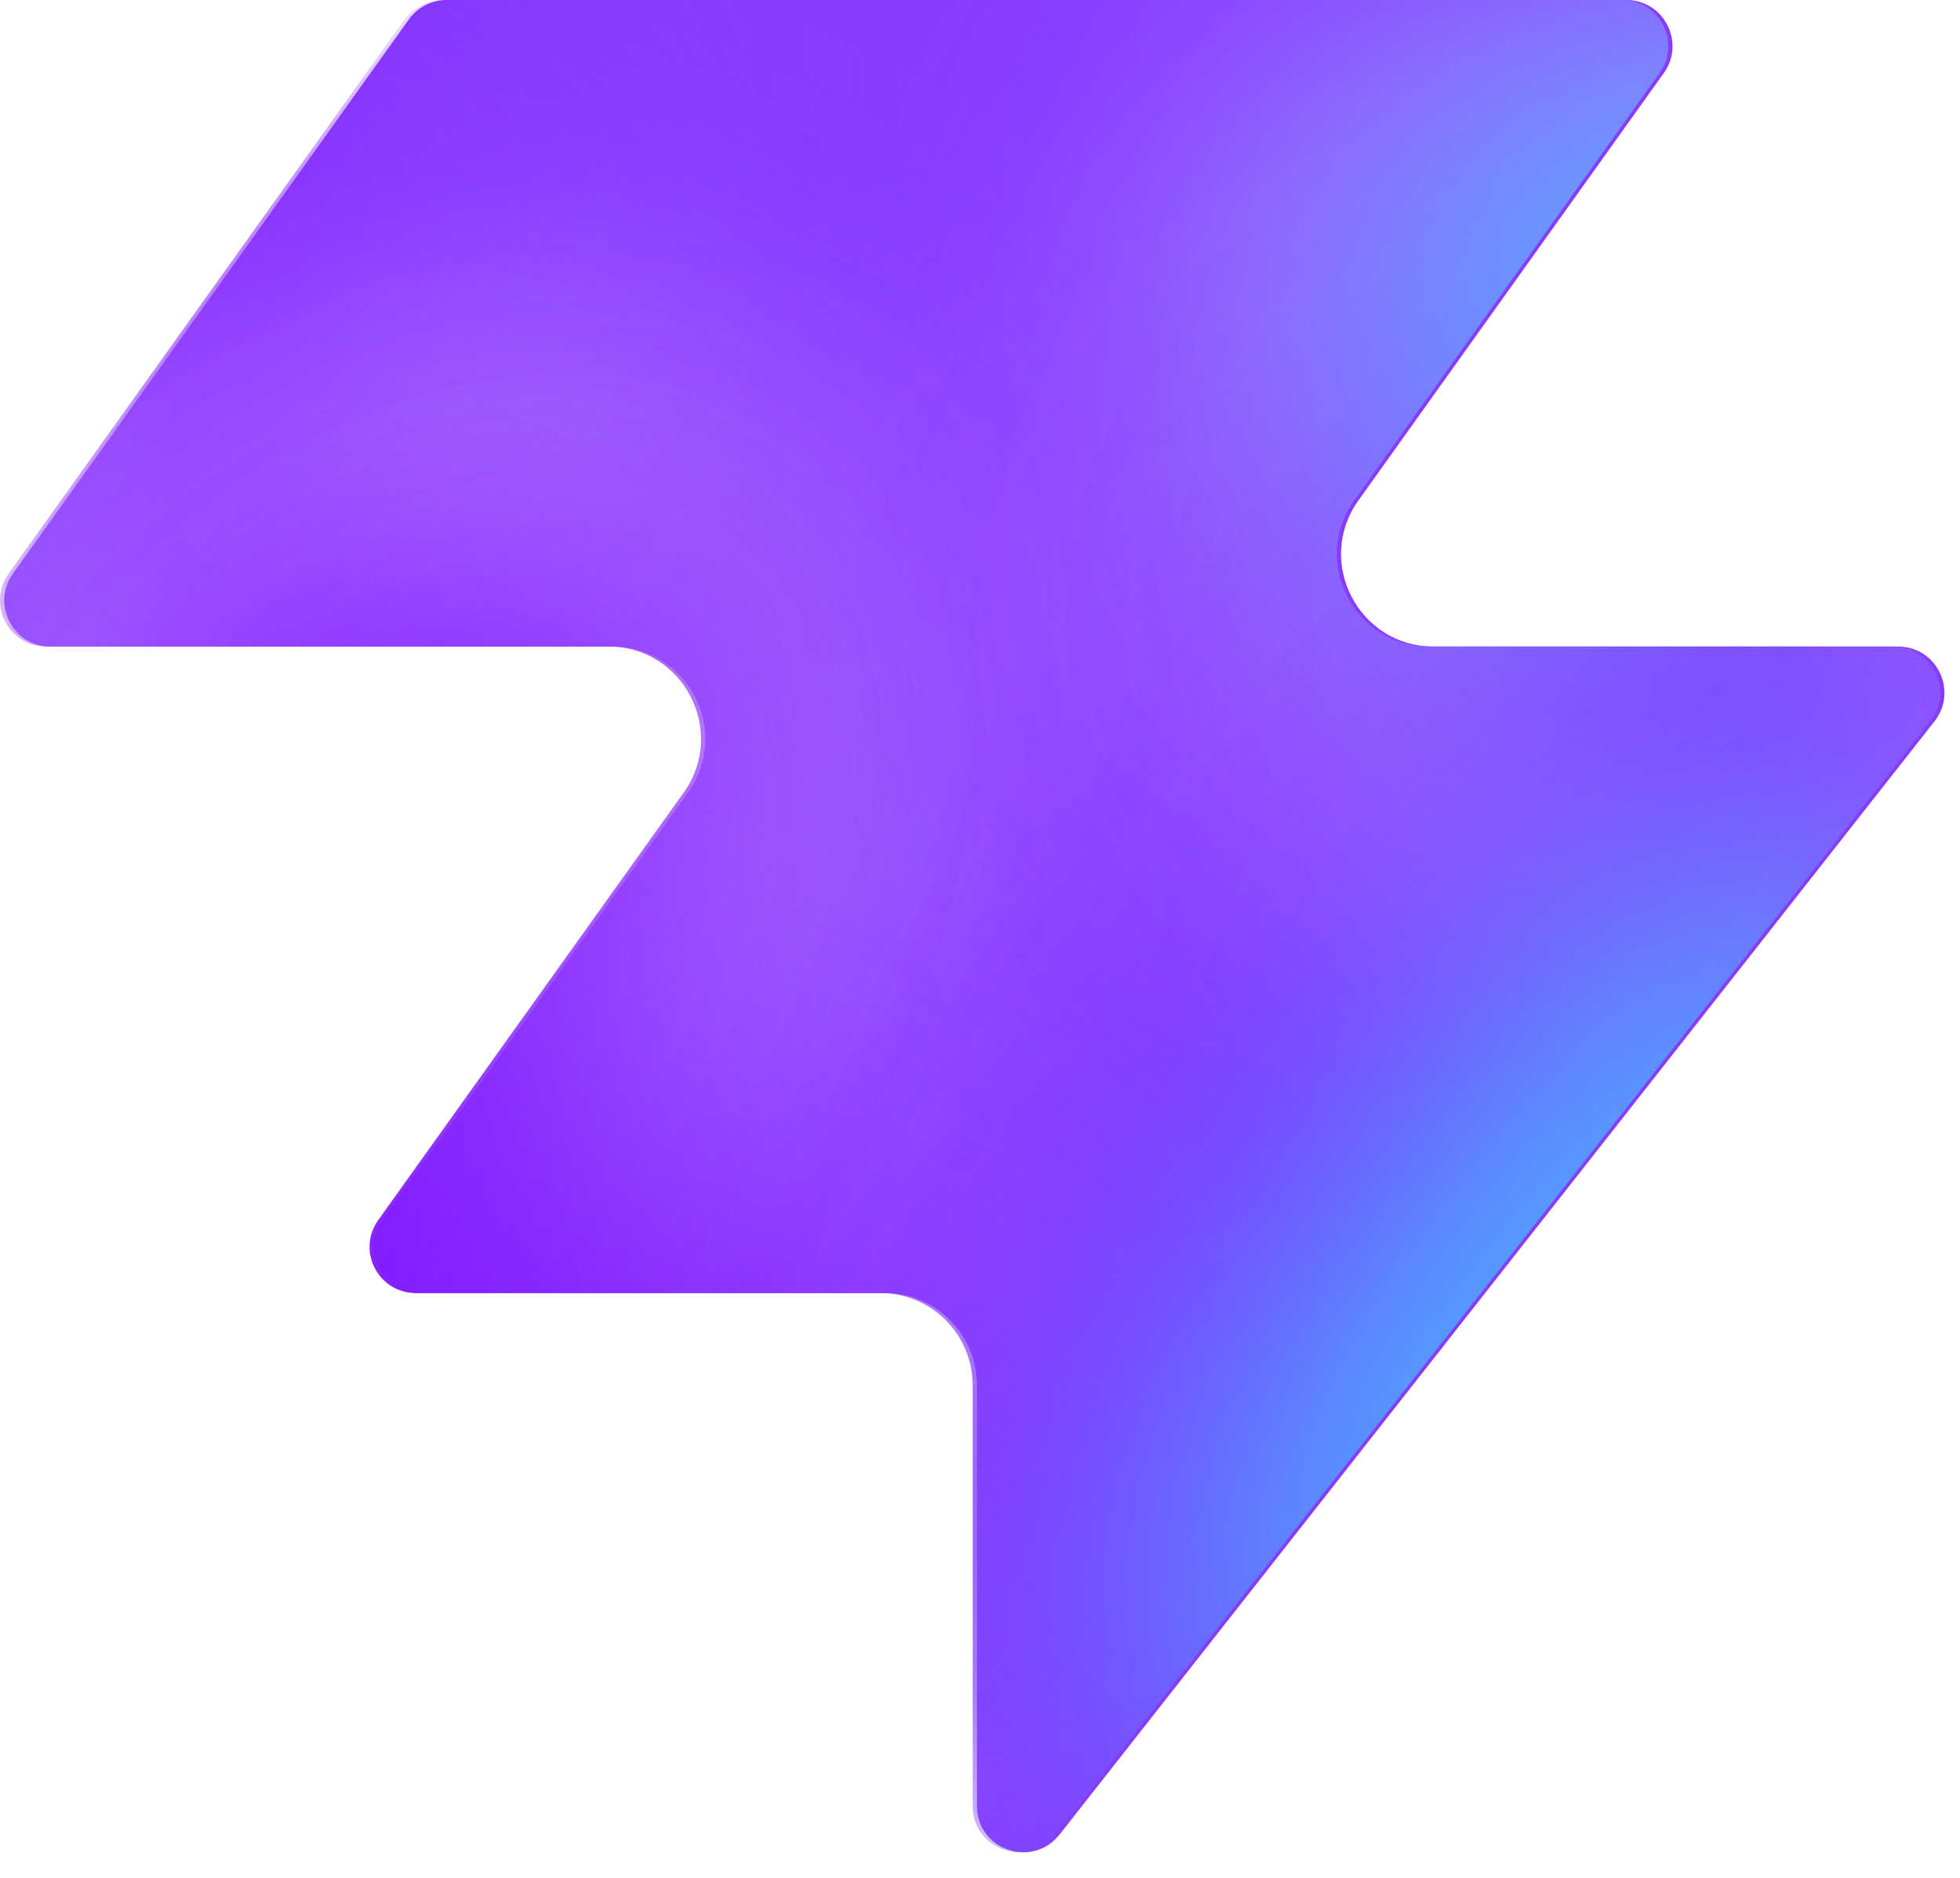
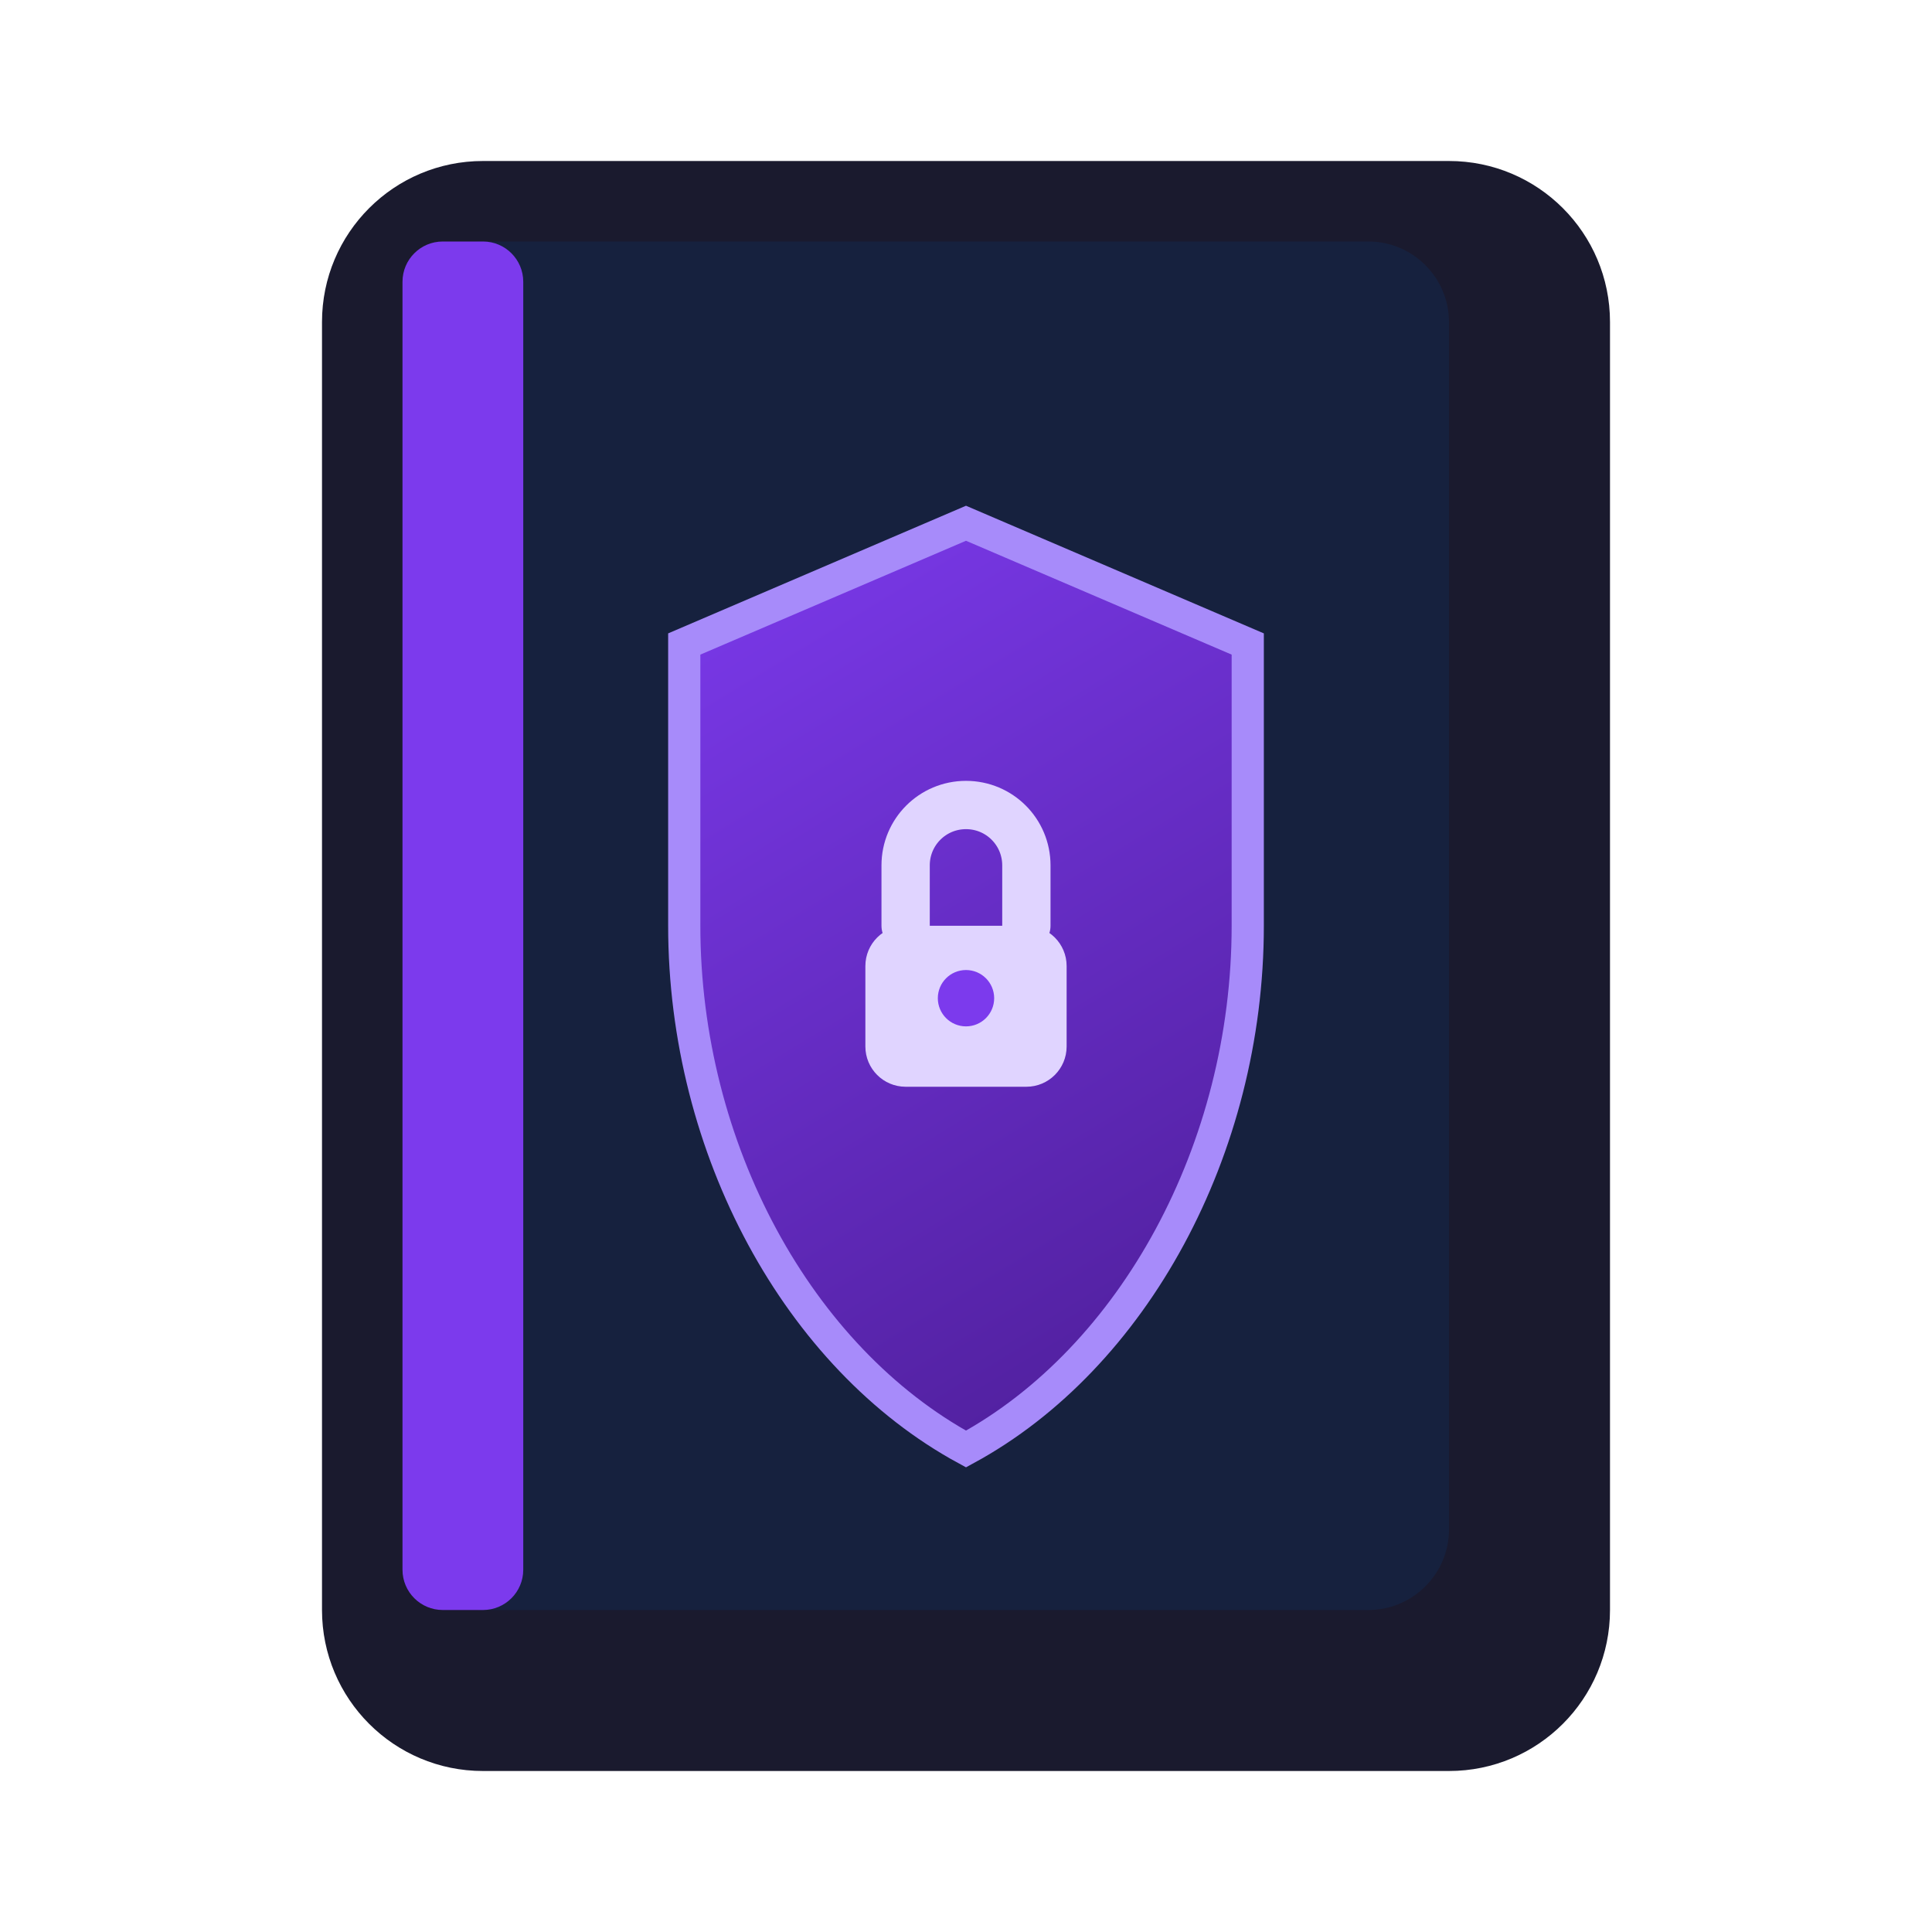
- <svg xmlns="http://www.w3.org/2000/svg" width="48" height="46" fill="none" viewBox="0 0 48 46">
-   <path fill="#863bff" d="M25.946 44.938c-.664.845-2.021.375-2.021-.698V33.937a2.26 2.26 0 0 0-2.262-2.262H10.287c-.92 0-1.456-1.04-.92-1.788l7.48-10.471c1.07-1.497 0-3.578-1.842-3.578H1.237c-.92 0-1.456-1.04-.92-1.788L10.013.474c.214-.297.556-.474.92-.474h28.894c.92 0 1.456 1.04.92 1.788l-7.48 10.471c-1.07 1.498 0 3.579 1.842 3.579h11.377c.943 0 1.473 1.088.89 1.83L25.947 44.94z" style="fill:#863bff;fill:color(display-p3 .525 .23 1);fill-opacity:1" />
-   <mask id="a" width="48" height="46" x="0" y="0" maskUnits="userSpaceOnUse" style="mask-type:alpha">
-     <path fill="#000" d="M25.842 44.938c-.664.844-2.021.375-2.021-.698V33.937a2.26 2.26 0 0 0-2.262-2.262H10.183c-.92 0-1.456-1.04-.92-1.788l7.48-10.471c1.07-1.498 0-3.579-1.842-3.579H1.133c-.92 0-1.456-1.04-.92-1.787L9.91.473c.214-.297.556-.474.92-.474h28.894c.92 0 1.456 1.04.92 1.788l-7.48 10.471c-1.07 1.498 0 3.578 1.842 3.578h11.377c.943 0 1.473 1.088.89 1.832L25.843 44.94z" style="fill:#000;fill-opacity:1" />
-   </mask>
-   <g mask="url(#a)">
-     <g filter="url(#b)">
-       <ellipse cx="5.508" cy="14.704" fill="#ede6ff" rx="5.508" ry="14.704" style="fill:#ede6ff;fill:color(display-p3 .927 .903 1);fill-opacity:1" transform="matrix(.00324 1 1 -.00324 -4.47 31.516)" />
-     </g>
-     <g filter="url(#c)">
-       <ellipse cx="10.399" cy="29.851" fill="#ede6ff" rx="10.399" ry="29.851" style="fill:#ede6ff;fill:color(display-p3 .927 .903 1);fill-opacity:1" transform="matrix(.00324 1 1 -.00324 -39.328 7.883)" />
-     </g>
-     <g filter="url(#d)">
-       <ellipse cx="5.508" cy="30.487" fill="#7e14ff" rx="5.508" ry="30.487" style="fill:#7e14ff;fill:color(display-p3 .492 .077 1);fill-opacity:1" transform="rotate(89.814 -25.913 -14.639)scale(1 -1)" />
-     </g>
-     <g filter="url(#e)">
-       <ellipse cx="5.508" cy="30.599" fill="#7e14ff" rx="5.508" ry="30.599" style="fill:#7e14ff;fill:color(display-p3 .492 .077 1);fill-opacity:1" transform="rotate(89.814 -32.644 -3.334)scale(1 -1)" />
-     </g>
-     <g filter="url(#f)">
-       <ellipse cx="5.508" cy="30.599" fill="#7e14ff" rx="5.508" ry="30.599" style="fill:#7e14ff;fill:color(display-p3 .492 .077 1);fill-opacity:1" transform="matrix(.00324 1 1 -.00324 -34.34 30.47)" />
-     </g>
-     <g filter="url(#g)">
-       <ellipse cx="14.072" cy="22.078" fill="#ede6ff" rx="14.072" ry="22.078" style="fill:#ede6ff;fill:color(display-p3 .927 .903 1);fill-opacity:1" transform="rotate(93.35 24.506 48.493)scale(-1 1)" />
-     </g>
-     <g filter="url(#h)">
-       <ellipse cx="3.47" cy="21.501" fill="#7e14ff" rx="3.47" ry="21.501" style="fill:#7e14ff;fill:color(display-p3 .492 .077 1);fill-opacity:1" transform="rotate(89.009 28.708 47.59)scale(-1 1)" />
-     </g>
-     <g filter="url(#i)">
-       <ellipse cx="3.47" cy="21.501" fill="#7e14ff" rx="3.47" ry="21.501" style="fill:#7e14ff;fill:color(display-p3 .492 .077 1);fill-opacity:1" transform="rotate(89.009 28.708 47.59)scale(-1 1)" />
-     </g>
-     <g filter="url(#j)">
-       <ellipse cx=".387" cy="8.972" fill="#7e14ff" rx="4.407" ry="29.108" style="fill:#7e14ff;fill:color(display-p3 .492 .077 1);fill-opacity:1" transform="rotate(39.51 .387 8.972)" />
-     </g>
-     <g filter="url(#k)">
-       <ellipse cx="47.523" cy="-6.092" fill="#7e14ff" rx="4.407" ry="29.108" style="fill:#7e14ff;fill:color(display-p3 .492 .077 1);fill-opacity:1" transform="rotate(37.892 47.523 -6.092)" />
-     </g>
-     <g filter="url(#l)">
-       <ellipse cx="41.412" cy="6.333" fill="#47bfff" rx="5.971" ry="9.665" style="fill:#47bfff;fill:color(display-p3 .28 .748 1);fill-opacity:1" transform="rotate(37.892 41.412 6.333)" />
-     </g>
-     <g filter="url(#m)">
-       <ellipse cx="-1.879" cy="38.332" fill="#7e14ff" rx="4.407" ry="29.108" style="fill:#7e14ff;fill:color(display-p3 .492 .077 1);fill-opacity:1" transform="rotate(37.892 -1.88 38.332)" />
-     </g>
-     <g filter="url(#n)">
-       <ellipse cx="-1.879" cy="38.332" fill="#7e14ff" rx="4.407" ry="29.108" style="fill:#7e14ff;fill:color(display-p3 .492 .077 1);fill-opacity:1" transform="rotate(37.892 -1.88 38.332)" />
-     </g>
-     <g filter="url(#o)">
-       <ellipse cx="35.651" cy="29.907" fill="#7e14ff" rx="4.407" ry="29.108" style="fill:#7e14ff;fill:color(display-p3 .492 .077 1);fill-opacity:1" transform="rotate(37.892 35.651 29.907)" />
-     </g>
-     <g filter="url(#p)">
-       <ellipse cx="38.418" cy="32.4" fill="#47bfff" rx="5.971" ry="15.297" style="fill:#47bfff;fill:color(display-p3 .28 .748 1);fill-opacity:1" transform="rotate(37.892 38.418 32.4)" />
-     </g>
-   </g>
+ <svg xmlns="http://www.w3.org/2000/svg" width="48" height="48" viewBox="0 0 48 48" fill="none">
+   <path d="M8 8C8 5.79 9.79 4 12 4H36C38.21 4 40 5.79 40 8V40C40 42.21 38.21 44 36 44H12C9.79 44 8 42.21 8 40V8Z" fill="#1a1a2e" />
+   <path d="M12 6H34C35.1 6 36 6.9 36 8V38C36 39.1 35.1 40 34 40H12C10.9 40 10 39.1 10 38V8C10 6.9 10.9 6 12 6Z" fill="#16213e" />
+   <rect x="10" y="6" width="3" height="34" rx="1" fill="#7c3aed" />
+   <path d="M24 13L17 16V23C17 28.55 19.84 33.74 24 36C28.16 33.74 31 28.55 31 23V16L24 13Z" fill="url(#shieldGrad)" stroke="#a78bfa" stroke-width="0.8" />
+   <rect x="21.5" y="23" width="5" height="4" rx="1" fill="#e0d4ff" />
+   <path d="M22.5 23V21.5C22.5 20.67 23.17 20 24 20C24.83 20 25.5 20.67 25.5 21.5V23" stroke="#e0d4ff" stroke-width="1.2" stroke-linecap="round" fill="none" />
+   <circle cx="24" cy="24.8" r="0.7" fill="#7c3aed" />
  <defs>
-     <filter id="b" width="60.045" height="41.654" x="-19.77" y="16.149" color-interpolation-filters="sRGB" filterUnits="userSpaceOnUse">
-       <feFlood flood-opacity="0" result="BackgroundImageFix" />
-       <feBlend in="SourceGraphic" in2="BackgroundImageFix" result="shape" />
-       <feGaussianBlur result="effect1_foregroundBlur_2002_17158" stdDeviation="7.659" />
-     </filter>
-     <filter id="c" width="90.34" height="51.437" x="-54.613" y="-7.533" color-interpolation-filters="sRGB" filterUnits="userSpaceOnUse">
-       <feFlood flood-opacity="0" result="BackgroundImageFix" />
-       <feBlend in="SourceGraphic" in2="BackgroundImageFix" result="shape" />
-       <feGaussianBlur result="effect1_foregroundBlur_2002_17158" stdDeviation="7.659" />
-     </filter>
-     <filter id="d" width="79.355" height="29.4" x="-49.64" y="2.03" color-interpolation-filters="sRGB" filterUnits="userSpaceOnUse">
-       <feFlood flood-opacity="0" result="BackgroundImageFix" />
-       <feBlend in="SourceGraphic" in2="BackgroundImageFix" result="shape" />
-       <feGaussianBlur result="effect1_foregroundBlur_2002_17158" stdDeviation="4.596" />
-     </filter>
-     <filter id="e" width="79.579" height="29.4" x="-45.045" y="20.029" color-interpolation-filters="sRGB" filterUnits="userSpaceOnUse">
-       <feFlood flood-opacity="0" result="BackgroundImageFix" />
-       <feBlend in="SourceGraphic" in2="BackgroundImageFix" result="shape" />
-       <feGaussianBlur result="effect1_foregroundBlur_2002_17158" stdDeviation="4.596" />
-     </filter>
-     <filter id="f" width="79.579" height="29.4" x="-43.513" y="21.178" color-interpolation-filters="sRGB" filterUnits="userSpaceOnUse">
-       <feFlood flood-opacity="0" result="BackgroundImageFix" />
-       <feBlend in="SourceGraphic" in2="BackgroundImageFix" result="shape" />
-       <feGaussianBlur result="effect1_foregroundBlur_2002_17158" stdDeviation="4.596" />
-     </filter>
-     <filter id="g" width="74.749" height="58.852" x="15.756" y="-17.901" color-interpolation-filters="sRGB" filterUnits="userSpaceOnUse">
-       <feFlood flood-opacity="0" result="BackgroundImageFix" />
-       <feBlend in="SourceGraphic" in2="BackgroundImageFix" result="shape" />
-       <feGaussianBlur result="effect1_foregroundBlur_2002_17158" stdDeviation="7.659" />
-     </filter>
-     <filter id="h" width="61.377" height="25.362" x="23.548" y="2.284" color-interpolation-filters="sRGB" filterUnits="userSpaceOnUse">
-       <feFlood flood-opacity="0" result="BackgroundImageFix" />
-       <feBlend in="SourceGraphic" in2="BackgroundImageFix" result="shape" />
-       <feGaussianBlur result="effect1_foregroundBlur_2002_17158" stdDeviation="4.596" />
-     </filter>
-     <filter id="i" width="61.377" height="25.362" x="23.548" y="2.284" color-interpolation-filters="sRGB" filterUnits="userSpaceOnUse">
-       <feFlood flood-opacity="0" result="BackgroundImageFix" />
-       <feBlend in="SourceGraphic" in2="BackgroundImageFix" result="shape" />
-       <feGaussianBlur result="effect1_foregroundBlur_2002_17158" stdDeviation="4.596" />
-     </filter>
-     <filter id="j" width="56.045" height="63.649" x="-27.636" y="-22.853" color-interpolation-filters="sRGB" filterUnits="userSpaceOnUse">
-       <feFlood flood-opacity="0" result="BackgroundImageFix" />
-       <feBlend in="SourceGraphic" in2="BackgroundImageFix" result="shape" />
-       <feGaussianBlur result="effect1_foregroundBlur_2002_17158" stdDeviation="4.596" />
-     </filter>
-     <filter id="k" width="54.814" height="64.646" x="20.116" y="-38.415" color-interpolation-filters="sRGB" filterUnits="userSpaceOnUse">
-       <feFlood flood-opacity="0" result="BackgroundImageFix" />
-       <feBlend in="SourceGraphic" in2="BackgroundImageFix" result="shape" />
-       <feGaussianBlur result="effect1_foregroundBlur_2002_17158" stdDeviation="4.596" />
-     </filter>
-     <filter id="l" width="33.541" height="35.313" x="24.641" y="-11.323" color-interpolation-filters="sRGB" filterUnits="userSpaceOnUse">
-       <feFlood flood-opacity="0" result="BackgroundImageFix" />
-       <feBlend in="SourceGraphic" in2="BackgroundImageFix" result="shape" />
-       <feGaussianBlur result="effect1_foregroundBlur_2002_17158" stdDeviation="4.596" />
-     </filter>
-     <filter id="m" width="54.814" height="64.646" x="-29.286" y="6.009" color-interpolation-filters="sRGB" filterUnits="userSpaceOnUse">
-       <feFlood flood-opacity="0" result="BackgroundImageFix" />
-       <feBlend in="SourceGraphic" in2="BackgroundImageFix" result="shape" />
-       <feGaussianBlur result="effect1_foregroundBlur_2002_17158" stdDeviation="4.596" />
-     </filter>
-     <filter id="n" width="54.814" height="64.646" x="-29.286" y="6.009" color-interpolation-filters="sRGB" filterUnits="userSpaceOnUse">
-       <feFlood flood-opacity="0" result="BackgroundImageFix" />
-       <feBlend in="SourceGraphic" in2="BackgroundImageFix" result="shape" />
-       <feGaussianBlur result="effect1_foregroundBlur_2002_17158" stdDeviation="4.596" />
-     </filter>
-     <filter id="o" width="54.814" height="64.646" x="8.244" y="-2.416" color-interpolation-filters="sRGB" filterUnits="userSpaceOnUse">
-       <feFlood flood-opacity="0" result="BackgroundImageFix" />
-       <feBlend in="SourceGraphic" in2="BackgroundImageFix" result="shape" />
-       <feGaussianBlur result="effect1_foregroundBlur_2002_17158" stdDeviation="4.596" />
-     </filter>
-     <filter id="p" width="39.409" height="43.623" x="18.713" y="10.588" color-interpolation-filters="sRGB" filterUnits="userSpaceOnUse">
-       <feFlood flood-opacity="0" result="BackgroundImageFix" />
-       <feBlend in="SourceGraphic" in2="BackgroundImageFix" result="shape" />
-       <feGaussianBlur result="effect1_foregroundBlur_2002_17158" stdDeviation="4.596" />
-     </filter>
+     <linearGradient id="shieldGrad" x1="17" y1="13" x2="31" y2="36" gradientUnits="userSpaceOnUse">
+       <stop stop-color="#7c3aed" />
+       <stop offset="1" stop-color="#4c1d95" />
+     </linearGradient>
  </defs>
</svg>
